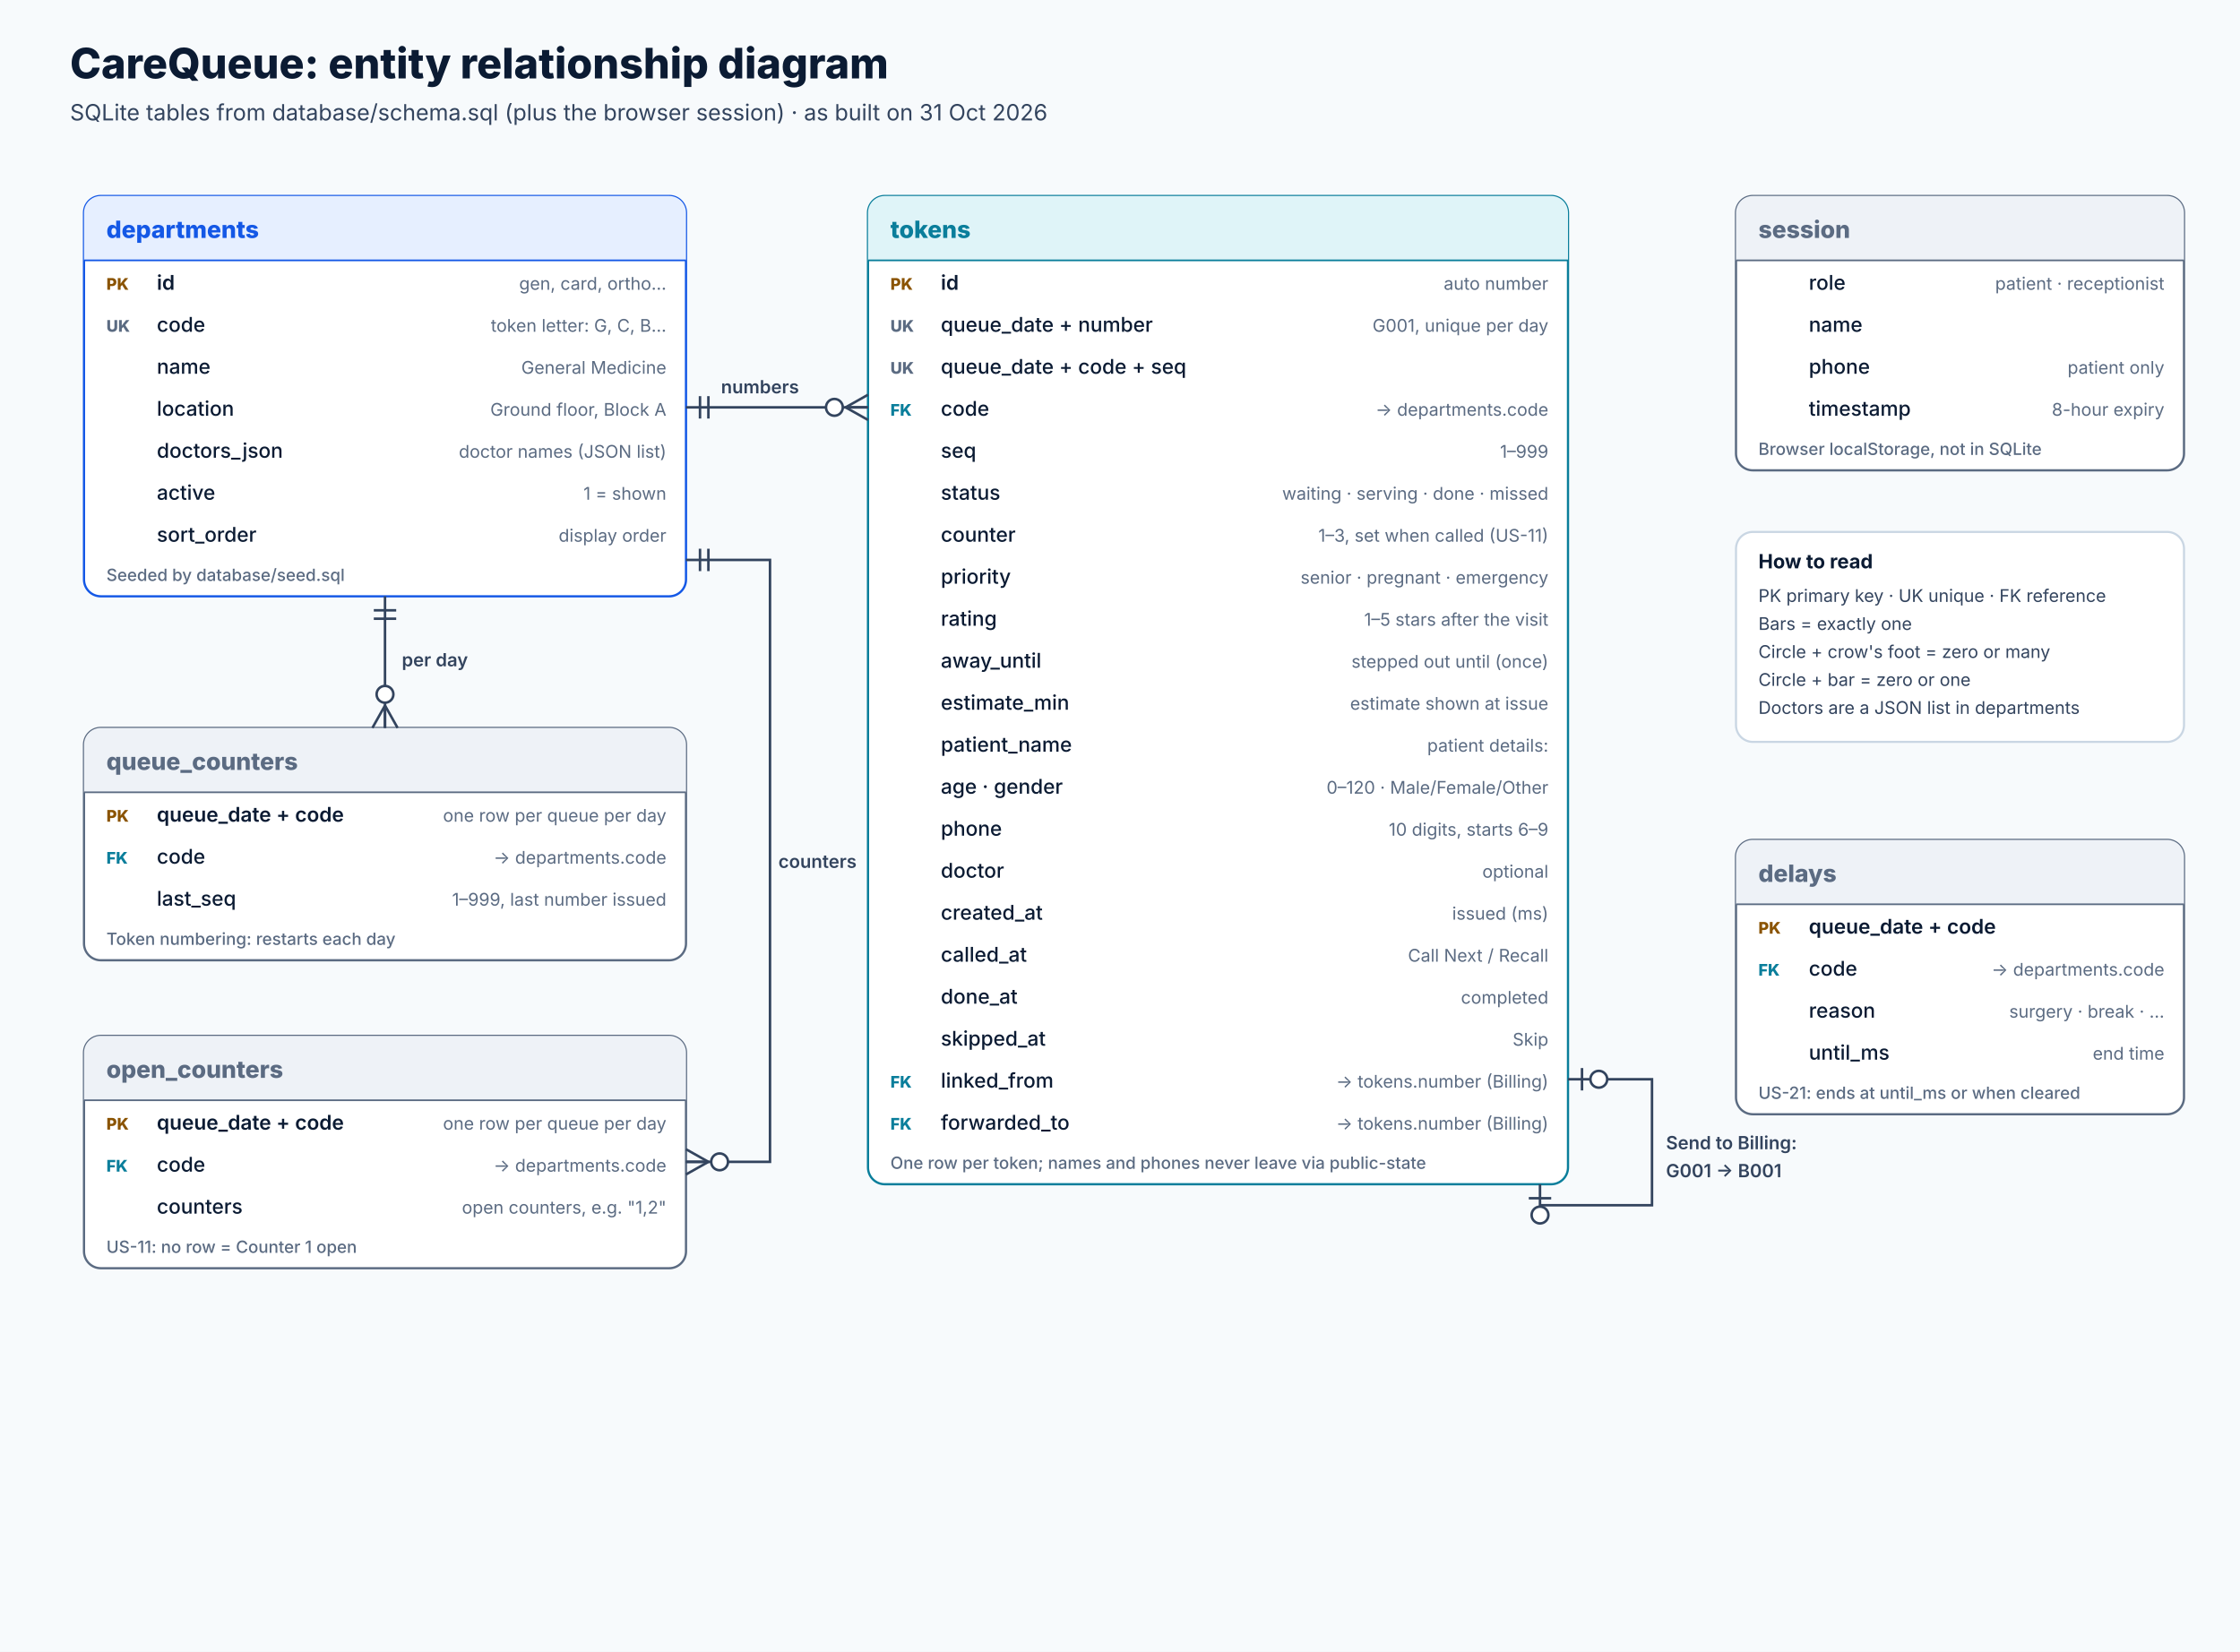
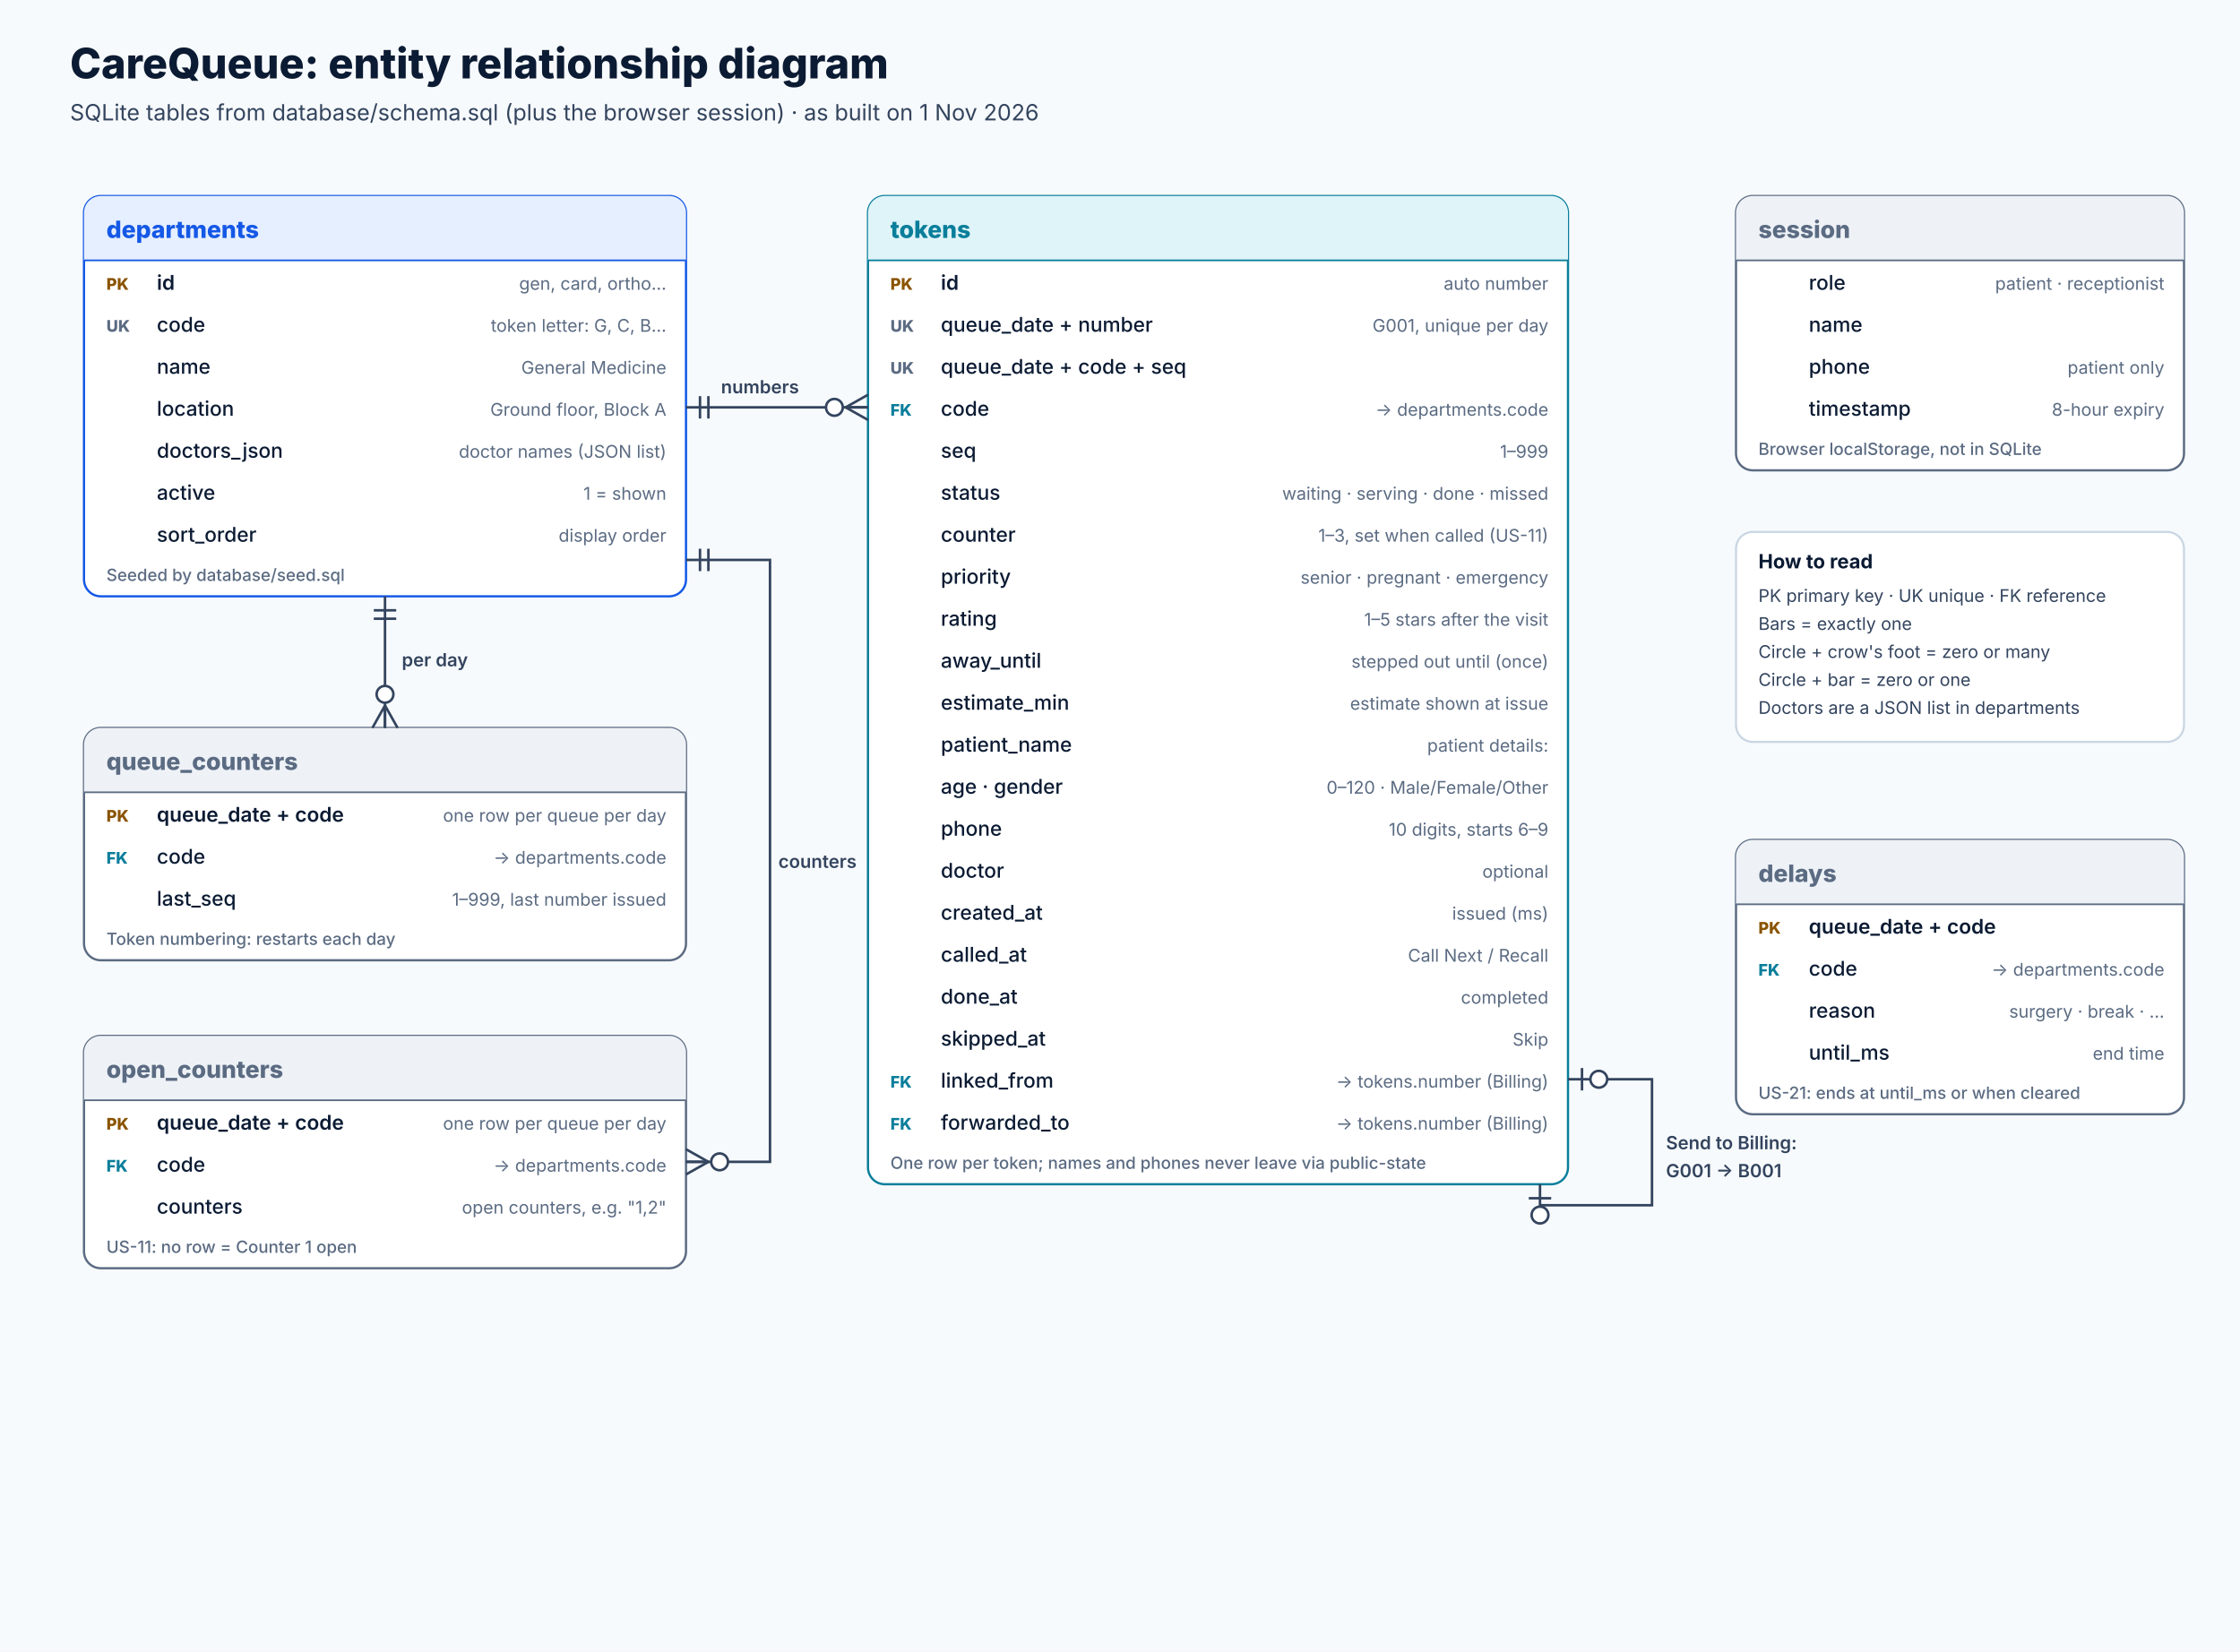
<svg xmlns="http://www.w3.org/2000/svg" width="1600" height="1180" viewBox="0 0 1600 1180" font-family="Inter, -apple-system, 'Segoe UI', Arial, sans-serif">
  <defs>
    <marker id="ah" viewBox="0 0 10 10" refX="9" refY="5" markerWidth="8" markerHeight="8" orient="auto-start-reverse">
      <path d="M0,0 L10,5 L0,10 z" fill="#5b6b82" />
    </marker>
  </defs>
  <rect width="1600" height="1180" fill="#f7fafc" />
  <text x="50" y="56" font-size="30" font-weight="800" fill="#0b1b33" text-anchor="start">CareQueue: entity relationship diagram</text>
-   <text x="50" y="86" font-size="16" font-weight="400" fill="#33445e" text-anchor="start">SQLite tables from database/schema.sql (plus the browser session) · as built on 31 Oct 2026</text>
+   <text x="50" y="86" font-size="16" font-weight="400" fill="#33445e" text-anchor="start">SQLite tables from database/schema.sql (plus the browser session) · as built on 1 Nov 2026</text>
  <rect x="60" y="140" width="430" height="286" rx="12" fill="#fff" stroke="#1458e6" stroke-width="1.6" />
  <path d="M60,186 V152 a12,12 0 0 1 12,-12 H478 a12,12 0 0 1 12,12 V186 Z" fill="#e6efff" />
  <line x1="60" y1="186" x2="490" y2="186" stroke="#1458e6" stroke-width="1.2" />
  <text x="76" y="170" font-size="17" font-weight="800" fill="#1458e6" text-anchor="start">departments</text>
  <text x="76" y="207" font-size="11.5" font-weight="800" fill="#8a5300" text-anchor="start">PK</text>
  <text x="112" y="207" font-size="14.5" font-weight="600" fill="#0b1b33" text-anchor="start">id</text>
  <text x="476" y="207" font-size="12.5" font-weight="400" fill="#5b6b82" text-anchor="end">gen, card, ortho…</text>
  <text x="76" y="237" font-size="11.5" font-weight="800" fill="#5b6b82" text-anchor="start">UK</text>
  <text x="112" y="237" font-size="14.5" font-weight="500" fill="#0b1b33" text-anchor="start">code</text>
  <text x="476" y="237" font-size="12.5" font-weight="400" fill="#5b6b82" text-anchor="end">token letter: G, C, B…</text>
  <text x="112" y="267" font-size="14.5" font-weight="500" fill="#0b1b33" text-anchor="start">name</text>
  <text x="476" y="267" font-size="12.5" font-weight="400" fill="#5b6b82" text-anchor="end">General Medicine</text>
  <text x="112" y="297" font-size="14.5" font-weight="500" fill="#0b1b33" text-anchor="start">location</text>
  <text x="476" y="297" font-size="12.5" font-weight="400" fill="#5b6b82" text-anchor="end">Ground floor, Block A</text>
  <text x="112" y="327" font-size="14.5" font-weight="500" fill="#0b1b33" text-anchor="start">doctors_json</text>
  <text x="476" y="327" font-size="12.5" font-weight="400" fill="#5b6b82" text-anchor="end">doctor names (JSON list)</text>
  <text x="112" y="357" font-size="14.5" font-weight="500" fill="#0b1b33" text-anchor="start">active</text>
  <text x="476" y="357" font-size="12.5" font-weight="400" fill="#5b6b82" text-anchor="end">1 = shown</text>
  <text x="112" y="387" font-size="14.5" font-weight="500" fill="#0b1b33" text-anchor="start">sort_order</text>
  <text x="476" y="387" font-size="12.5" font-weight="400" fill="#5b6b82" text-anchor="end">display order</text>
  <text x="76" y="415" font-size="12" font-weight="500" fill="#5b6b82" text-anchor="start">Seeded by database/seed.sql</text>
  <rect x="60" y="520" width="430" height="166" rx="12" fill="#fff" stroke="#5b6b82" stroke-width="1.6" />
  <path d="M60,566 V532 a12,12 0 0 1 12,-12 H478 a12,12 0 0 1 12,12 V566 Z" fill="#eef2f7" />
  <line x1="60" y1="566" x2="490" y2="566" stroke="#5b6b82" stroke-width="1.2" />
  <text x="76" y="550" font-size="17" font-weight="800" fill="#5b6b82" text-anchor="start">queue_counters</text>
  <text x="76" y="587" font-size="11.5" font-weight="800" fill="#8a5300" text-anchor="start">PK</text>
  <text x="112" y="587" font-size="14.5" font-weight="600" fill="#0b1b33" text-anchor="start">queue_date + code</text>
  <text x="476" y="587" font-size="12.5" font-weight="400" fill="#5b6b82" text-anchor="end">one row per queue per day</text>
  <text x="76" y="617" font-size="11.5" font-weight="800" fill="#0a7e9b" text-anchor="start">FK</text>
  <text x="112" y="617" font-size="14.5" font-weight="500" fill="#0b1b33" text-anchor="start">code</text>
  <text x="476" y="617" font-size="12.5" font-weight="400" fill="#5b6b82" text-anchor="end">→ departments.code</text>
  <text x="112" y="647" font-size="14.5" font-weight="500" fill="#0b1b33" text-anchor="start">last_seq</text>
  <text x="476" y="647" font-size="12.5" font-weight="400" fill="#5b6b82" text-anchor="end">1–999, last number issued</text>
  <text x="76" y="675" font-size="12" font-weight="500" fill="#5b6b82" text-anchor="start">Token numbering: restarts each day</text>
  <rect x="60" y="740" width="430" height="166" rx="12" fill="#fff" stroke="#5b6b82" stroke-width="1.6" />
  <path d="M60,786 V752 a12,12 0 0 1 12,-12 H478 a12,12 0 0 1 12,12 V786 Z" fill="#eef2f7" />
  <line x1="60" y1="786" x2="490" y2="786" stroke="#5b6b82" stroke-width="1.2" />
  <text x="76" y="770" font-size="17" font-weight="800" fill="#5b6b82" text-anchor="start">open_counters</text>
  <text x="76" y="807" font-size="11.5" font-weight="800" fill="#8a5300" text-anchor="start">PK</text>
  <text x="112" y="807" font-size="14.5" font-weight="600" fill="#0b1b33" text-anchor="start">queue_date + code</text>
  <text x="476" y="807" font-size="12.5" font-weight="400" fill="#5b6b82" text-anchor="end">one row per queue per day</text>
  <text x="76" y="837" font-size="11.5" font-weight="800" fill="#0a7e9b" text-anchor="start">FK</text>
  <text x="112" y="837" font-size="14.5" font-weight="500" fill="#0b1b33" text-anchor="start">code</text>
  <text x="476" y="837" font-size="12.5" font-weight="400" fill="#5b6b82" text-anchor="end">→ departments.code</text>
  <text x="112" y="867" font-size="14.5" font-weight="500" fill="#0b1b33" text-anchor="start">counters</text>
  <text x="476" y="867" font-size="12.5" font-weight="400" fill="#5b6b82" text-anchor="end">open counters, e.g. "1,2"</text>
  <text x="76" y="895" font-size="12" font-weight="500" fill="#5b6b82" text-anchor="start">US-11: no row = Counter 1 open</text>
  <rect x="620" y="140" width="500" height="706" rx="12" fill="#fff" stroke="#0a7e9b" stroke-width="1.6" />
  <path d="M620,186 V152 a12,12 0 0 1 12,-12 H1108 a12,12 0 0 1 12,12 V186 Z" fill="#dff4f8" />
  <line x1="620" y1="186" x2="1120" y2="186" stroke="#0a7e9b" stroke-width="1.2" />
  <text x="636" y="170" font-size="17" font-weight="800" fill="#0a7e9b" text-anchor="start">tokens</text>
  <text x="636" y="207" font-size="11.5" font-weight="800" fill="#8a5300" text-anchor="start">PK</text>
  <text x="672" y="207" font-size="14.5" font-weight="600" fill="#0b1b33" text-anchor="start">id</text>
  <text x="1106" y="207" font-size="12.5" font-weight="400" fill="#5b6b82" text-anchor="end">auto number</text>
  <text x="636" y="237" font-size="11.5" font-weight="800" fill="#5b6b82" text-anchor="start">UK</text>
  <text x="672" y="237" font-size="14.5" font-weight="500" fill="#0b1b33" text-anchor="start">queue_date + number</text>
  <text x="1106" y="237" font-size="12.5" font-weight="400" fill="#5b6b82" text-anchor="end">G001, unique per day</text>
  <text x="636" y="267" font-size="11.5" font-weight="800" fill="#5b6b82" text-anchor="start">UK</text>
  <text x="672" y="267" font-size="14.5" font-weight="500" fill="#0b1b33" text-anchor="start">queue_date + code + seq</text>
  <text x="636" y="297" font-size="11.5" font-weight="800" fill="#0a7e9b" text-anchor="start">FK</text>
  <text x="672" y="297" font-size="14.5" font-weight="500" fill="#0b1b33" text-anchor="start">code</text>
  <text x="1106" y="297" font-size="12.5" font-weight="400" fill="#5b6b82" text-anchor="end">→ departments.code</text>
  <text x="672" y="327" font-size="14.5" font-weight="500" fill="#0b1b33" text-anchor="start">seq</text>
  <text x="1106" y="327" font-size="12.5" font-weight="400" fill="#5b6b82" text-anchor="end">1–999</text>
  <text x="672" y="357" font-size="14.5" font-weight="500" fill="#0b1b33" text-anchor="start">status</text>
  <text x="1106" y="357" font-size="12.5" font-weight="400" fill="#5b6b82" text-anchor="end">waiting · serving · done · missed</text>
  <text x="672" y="387" font-size="14.5" font-weight="500" fill="#0b1b33" text-anchor="start">counter</text>
  <text x="1106" y="387" font-size="12.5" font-weight="400" fill="#5b6b82" text-anchor="end">1–3, set when called (US-11)</text>
  <text x="672" y="417" font-size="14.5" font-weight="500" fill="#0b1b33" text-anchor="start">priority</text>
  <text x="1106" y="417" font-size="12.5" font-weight="400" fill="#5b6b82" text-anchor="end">senior · pregnant · emergency</text>
  <text x="672" y="447" font-size="14.5" font-weight="500" fill="#0b1b33" text-anchor="start">rating</text>
  <text x="1106" y="447" font-size="12.5" font-weight="400" fill="#5b6b82" text-anchor="end">1–5 stars after the visit</text>
  <text x="672" y="477" font-size="14.5" font-weight="500" fill="#0b1b33" text-anchor="start">away_until</text>
  <text x="1106" y="477" font-size="12.5" font-weight="400" fill="#5b6b82" text-anchor="end">stepped out until (once)</text>
  <text x="672" y="507" font-size="14.5" font-weight="500" fill="#0b1b33" text-anchor="start">estimate_min</text>
  <text x="1106" y="507" font-size="12.5" font-weight="400" fill="#5b6b82" text-anchor="end">estimate shown at issue</text>
  <text x="672" y="537" font-size="14.5" font-weight="500" fill="#0b1b33" text-anchor="start">patient_name</text>
  <text x="1106" y="537" font-size="12.5" font-weight="400" fill="#5b6b82" text-anchor="end">patient details:</text>
  <text x="672" y="567" font-size="14.5" font-weight="500" fill="#0b1b33" text-anchor="start">age · gender</text>
  <text x="1106" y="567" font-size="12.5" font-weight="400" fill="#5b6b82" text-anchor="end">0–120 · Male/Female/Other</text>
  <text x="672" y="597" font-size="14.5" font-weight="500" fill="#0b1b33" text-anchor="start">phone</text>
  <text x="1106" y="597" font-size="12.5" font-weight="400" fill="#5b6b82" text-anchor="end">10 digits, starts 6–9</text>
  <text x="672" y="627" font-size="14.5" font-weight="500" fill="#0b1b33" text-anchor="start">doctor</text>
  <text x="1106" y="627" font-size="12.5" font-weight="400" fill="#5b6b82" text-anchor="end">optional</text>
  <text x="672" y="657" font-size="14.5" font-weight="500" fill="#0b1b33" text-anchor="start">created_at</text>
  <text x="1106" y="657" font-size="12.5" font-weight="400" fill="#5b6b82" text-anchor="end">issued (ms)</text>
  <text x="672" y="687" font-size="14.5" font-weight="500" fill="#0b1b33" text-anchor="start">called_at</text>
  <text x="1106" y="687" font-size="12.5" font-weight="400" fill="#5b6b82" text-anchor="end">Call Next / Recall</text>
  <text x="672" y="717" font-size="14.5" font-weight="500" fill="#0b1b33" text-anchor="start">done_at</text>
  <text x="1106" y="717" font-size="12.5" font-weight="400" fill="#5b6b82" text-anchor="end">completed</text>
  <text x="672" y="747" font-size="14.5" font-weight="500" fill="#0b1b33" text-anchor="start">skipped_at</text>
  <text x="1106" y="747" font-size="12.5" font-weight="400" fill="#5b6b82" text-anchor="end">Skip</text>
  <text x="636" y="777" font-size="11.5" font-weight="800" fill="#0a7e9b" text-anchor="start">FK</text>
  <text x="672" y="777" font-size="14.5" font-weight="500" fill="#0b1b33" text-anchor="start">linked_from</text>
  <text x="1106" y="777" font-size="12.5" font-weight="400" fill="#5b6b82" text-anchor="end">→ tokens.number (Billing)</text>
  <text x="636" y="807" font-size="11.5" font-weight="800" fill="#0a7e9b" text-anchor="start">FK</text>
  <text x="672" y="807" font-size="14.5" font-weight="500" fill="#0b1b33" text-anchor="start">forwarded_to</text>
  <text x="1106" y="807" font-size="12.5" font-weight="400" fill="#5b6b82" text-anchor="end">→ tokens.number (Billing)</text>
  <text x="636" y="835" font-size="12" font-weight="500" fill="#5b6b82" text-anchor="start">One row per token; names and phones never leave via public-state</text>
  <rect x="1240" y="140" width="320" height="196" rx="12" fill="#fff" stroke="#5b6b82" stroke-width="1.6" />
  <path d="M1240,186 V152 a12,12 0 0 1 12,-12 H1548 a12,12 0 0 1 12,12 V186 Z" fill="#eef2f7" />
  <line x1="1240" y1="186" x2="1560" y2="186" stroke="#5b6b82" stroke-width="1.2" />
  <text x="1256" y="170" font-size="17" font-weight="800" fill="#5b6b82" text-anchor="start">session</text>
  <text x="1292" y="207" font-size="14.5" font-weight="500" fill="#0b1b33" text-anchor="start">role</text>
  <text x="1546" y="207" font-size="12.5" font-weight="400" fill="#5b6b82" text-anchor="end">patient · receptionist</text>
  <text x="1292" y="237" font-size="14.5" font-weight="500" fill="#0b1b33" text-anchor="start">name</text>
  <text x="1292" y="267" font-size="14.5" font-weight="500" fill="#0b1b33" text-anchor="start">phone</text>
  <text x="1546" y="267" font-size="12.5" font-weight="400" fill="#5b6b82" text-anchor="end">patient only</text>
  <text x="1292" y="297" font-size="14.5" font-weight="500" fill="#0b1b33" text-anchor="start">timestamp</text>
  <text x="1546" y="297" font-size="12.5" font-weight="400" fill="#5b6b82" text-anchor="end">8-hour expiry</text>
  <text x="1256" y="325" font-size="12" font-weight="500" fill="#5b6b82" text-anchor="start">Browser localStorage, not in SQLite</text>
  <rect x="1240" y="600" width="320" height="196" rx="12" fill="#fff" stroke="#5b6b82" stroke-width="1.6" />
  <path d="M1240,646 V612 a12,12 0 0 1 12,-12 H1548 a12,12 0 0 1 12,12 V646 Z" fill="#eef2f7" />
  <line x1="1240" y1="646" x2="1560" y2="646" stroke="#5b6b82" stroke-width="1.2" />
  <text x="1256" y="630" font-size="17" font-weight="800" fill="#5b6b82" text-anchor="start">delays</text>
  <text x="1256" y="667" font-size="11.5" font-weight="800" fill="#8a5300" text-anchor="start">PK</text>
  <text x="1292" y="667" font-size="14.5" font-weight="600" fill="#0b1b33" text-anchor="start">queue_date + code</text>
  <text x="1256" y="697" font-size="11.5" font-weight="800" fill="#0a7e9b" text-anchor="start">FK</text>
  <text x="1292" y="697" font-size="14.5" font-weight="500" fill="#0b1b33" text-anchor="start">code</text>
  <text x="1546" y="697" font-size="12.5" font-weight="400" fill="#5b6b82" text-anchor="end">→ departments.code</text>
  <text x="1292" y="727" font-size="14.5" font-weight="500" fill="#0b1b33" text-anchor="start">reason</text>
  <text x="1546" y="727" font-size="12.5" font-weight="400" fill="#5b6b82" text-anchor="end">surgery · break · …</text>
  <text x="1292" y="757" font-size="14.5" font-weight="500" fill="#0b1b33" text-anchor="start">until_ms</text>
  <text x="1546" y="757" font-size="12.5" font-weight="400" fill="#5b6b82" text-anchor="end">end time</text>
  <text x="1256" y="785" font-size="12" font-weight="500" fill="#5b6b82" text-anchor="start">US-21: ends at until_ms or when cleared</text>
  <polyline points="490,291 620,291" fill="none" stroke="#33445e" stroke-width="1.8" />
  <line x1="500.0" y1="283.0" x2="500.0" y2="299.0" stroke="#33445e" stroke-width="1.8" />
  <line x1="506.0" y1="283.0" x2="506.0" y2="299.0" stroke="#33445e" stroke-width="1.8" />
  <line x1="604.0" y1="291.0" x2="620.0" y2="300.0" stroke="#33445e" stroke-width="1.8" />
  <line x1="604.0" y1="291.0" x2="620.0" y2="282.0" stroke="#33445e" stroke-width="1.8" />
  <line x1="604.0" y1="291.0" x2="620.0" y2="291.0" stroke="#33445e" stroke-width="1.8" />
  <circle cx="596.0" cy="291.0" r="6" fill="#fff" stroke="#33445e" stroke-width="1.8" />
  <text x="515" y="281" font-size="13" font-weight="600" fill="#33445e" text-anchor="start">numbers</text>
  <polyline points="275,426 275,520" fill="none" stroke="#33445e" stroke-width="1.8" />
  <line x1="283.0" y1="436.0" x2="267.0" y2="436.0" stroke="#33445e" stroke-width="1.8" />
  <line x1="283.0" y1="442.0" x2="267.0" y2="442.0" stroke="#33445e" stroke-width="1.8" />
  <line x1="275.0" y1="504.0" x2="266.0" y2="520.0" stroke="#33445e" stroke-width="1.8" />
  <line x1="275.0" y1="504.0" x2="284.0" y2="520.0" stroke="#33445e" stroke-width="1.8" />
  <line x1="275.0" y1="504.0" x2="275.0" y2="520.0" stroke="#33445e" stroke-width="1.8" />
  <circle cx="275.0" cy="496.0" r="6" fill="#fff" stroke="#33445e" stroke-width="1.8" />
  <text x="287" y="476" font-size="13" font-weight="600" fill="#33445e" text-anchor="start">per day</text>
  <polyline points="490,400 550,400 550,830 490,830" fill="none" stroke="#33445e" stroke-width="1.8" />
  <line x1="500.0" y1="392.0" x2="500.0" y2="408.0" stroke="#33445e" stroke-width="1.8" />
  <line x1="506.0" y1="392.0" x2="506.0" y2="408.0" stroke="#33445e" stroke-width="1.8" />
  <line x1="506.0" y1="830.0" x2="490.0" y2="821.0" stroke="#33445e" stroke-width="1.8" />
  <line x1="506.0" y1="830.0" x2="490.0" y2="839.0" stroke="#33445e" stroke-width="1.8" />
  <line x1="506.0" y1="830.0" x2="490.0" y2="830.0" stroke="#33445e" stroke-width="1.8" />
  <circle cx="514.0" cy="830.0" r="6" fill="#fff" stroke="#33445e" stroke-width="1.8" />
  <text x="556" y="620" font-size="13" font-weight="600" fill="#33445e" text-anchor="start">counters</text>
  <polyline points="1120,771 1180,771 1180,861 1100,861 1100,846" fill="none" stroke="#33445e" stroke-width="1.8" />
  <line x1="1130.0" y1="763.0" x2="1130.0" y2="779.0" stroke="#33445e" stroke-width="1.8" />
  <circle cx="1142.0" cy="771.0" r="6" fill="#fff" stroke="#33445e" stroke-width="1.8" />
  <line x1="1108.0" y1="856.0" x2="1092.0" y2="856.0" stroke="#33445e" stroke-width="1.8" />
  <circle cx="1100.0" cy="868.0" r="6" fill="#fff" stroke="#33445e" stroke-width="1.8" />
  <text x="0" y="0" font-size="13" font-weight="600" fill="#33445e" text-anchor="start" />
  <text x="1190" y="821" font-size="13" font-weight="600" fill="#33445e" text-anchor="start">Send to Billing:</text>
  <text x="1190" y="841" font-size="13" font-weight="600" fill="#33445e" text-anchor="start">G001 → B001</text>
  <rect x="1240" y="380" width="320" height="150" rx="12" fill="#fff" stroke="#c9d6e3" stroke-width="1.5" />
  <text x="1256" y="406" font-size="14" font-weight="700" fill="#0b1b33" text-anchor="start">How to read</text>
  <text x="1256" y="430" font-size="12.5" font-weight="400" fill="#33445e" text-anchor="start">PK primary key · UK unique · FK reference</text>
  <text x="1256" y="450" font-size="12.5" font-weight="400" fill="#33445e" text-anchor="start">Bars = exactly one</text>
  <text x="1256" y="470" font-size="12.5" font-weight="400" fill="#33445e" text-anchor="start">Circle + crow's foot = zero or many</text>
  <text x="1256" y="490" font-size="12.5" font-weight="400" fill="#33445e" text-anchor="start">Circle + bar = zero or one</text>
  <text x="1256" y="510" font-size="12.5" font-weight="400" fill="#33445e" text-anchor="start">Doctors are a JSON list in departments</text>
</svg>
